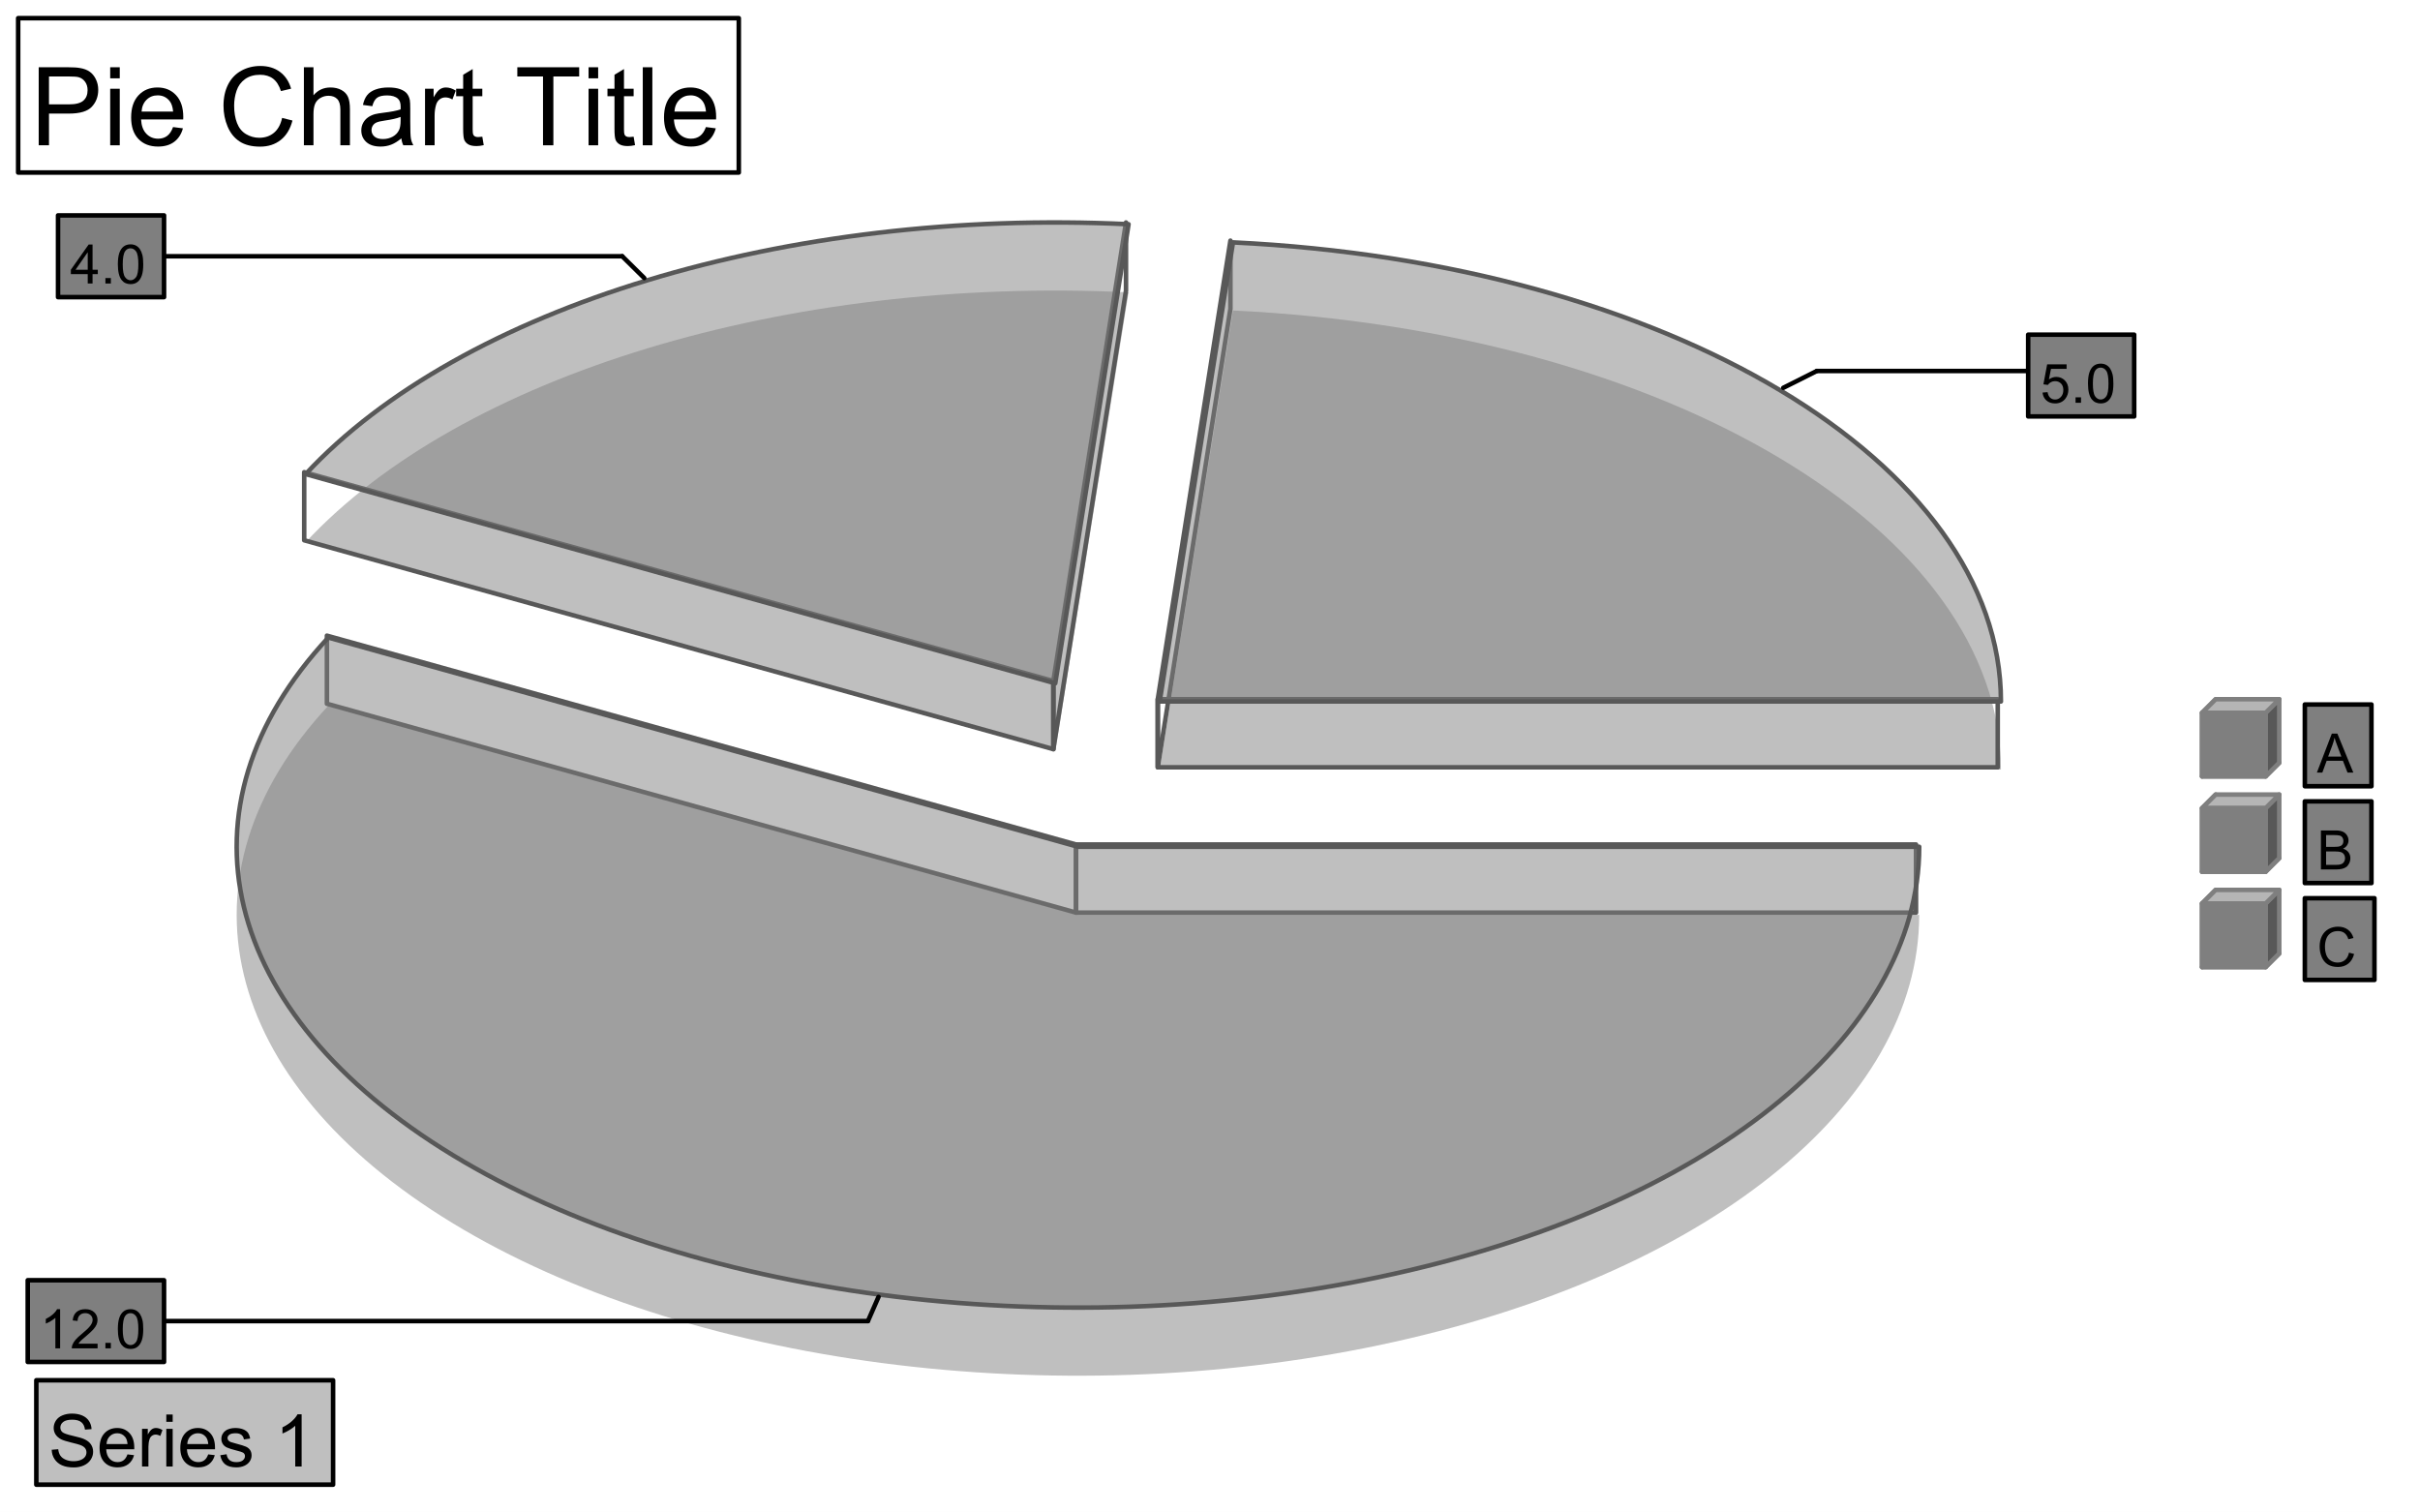
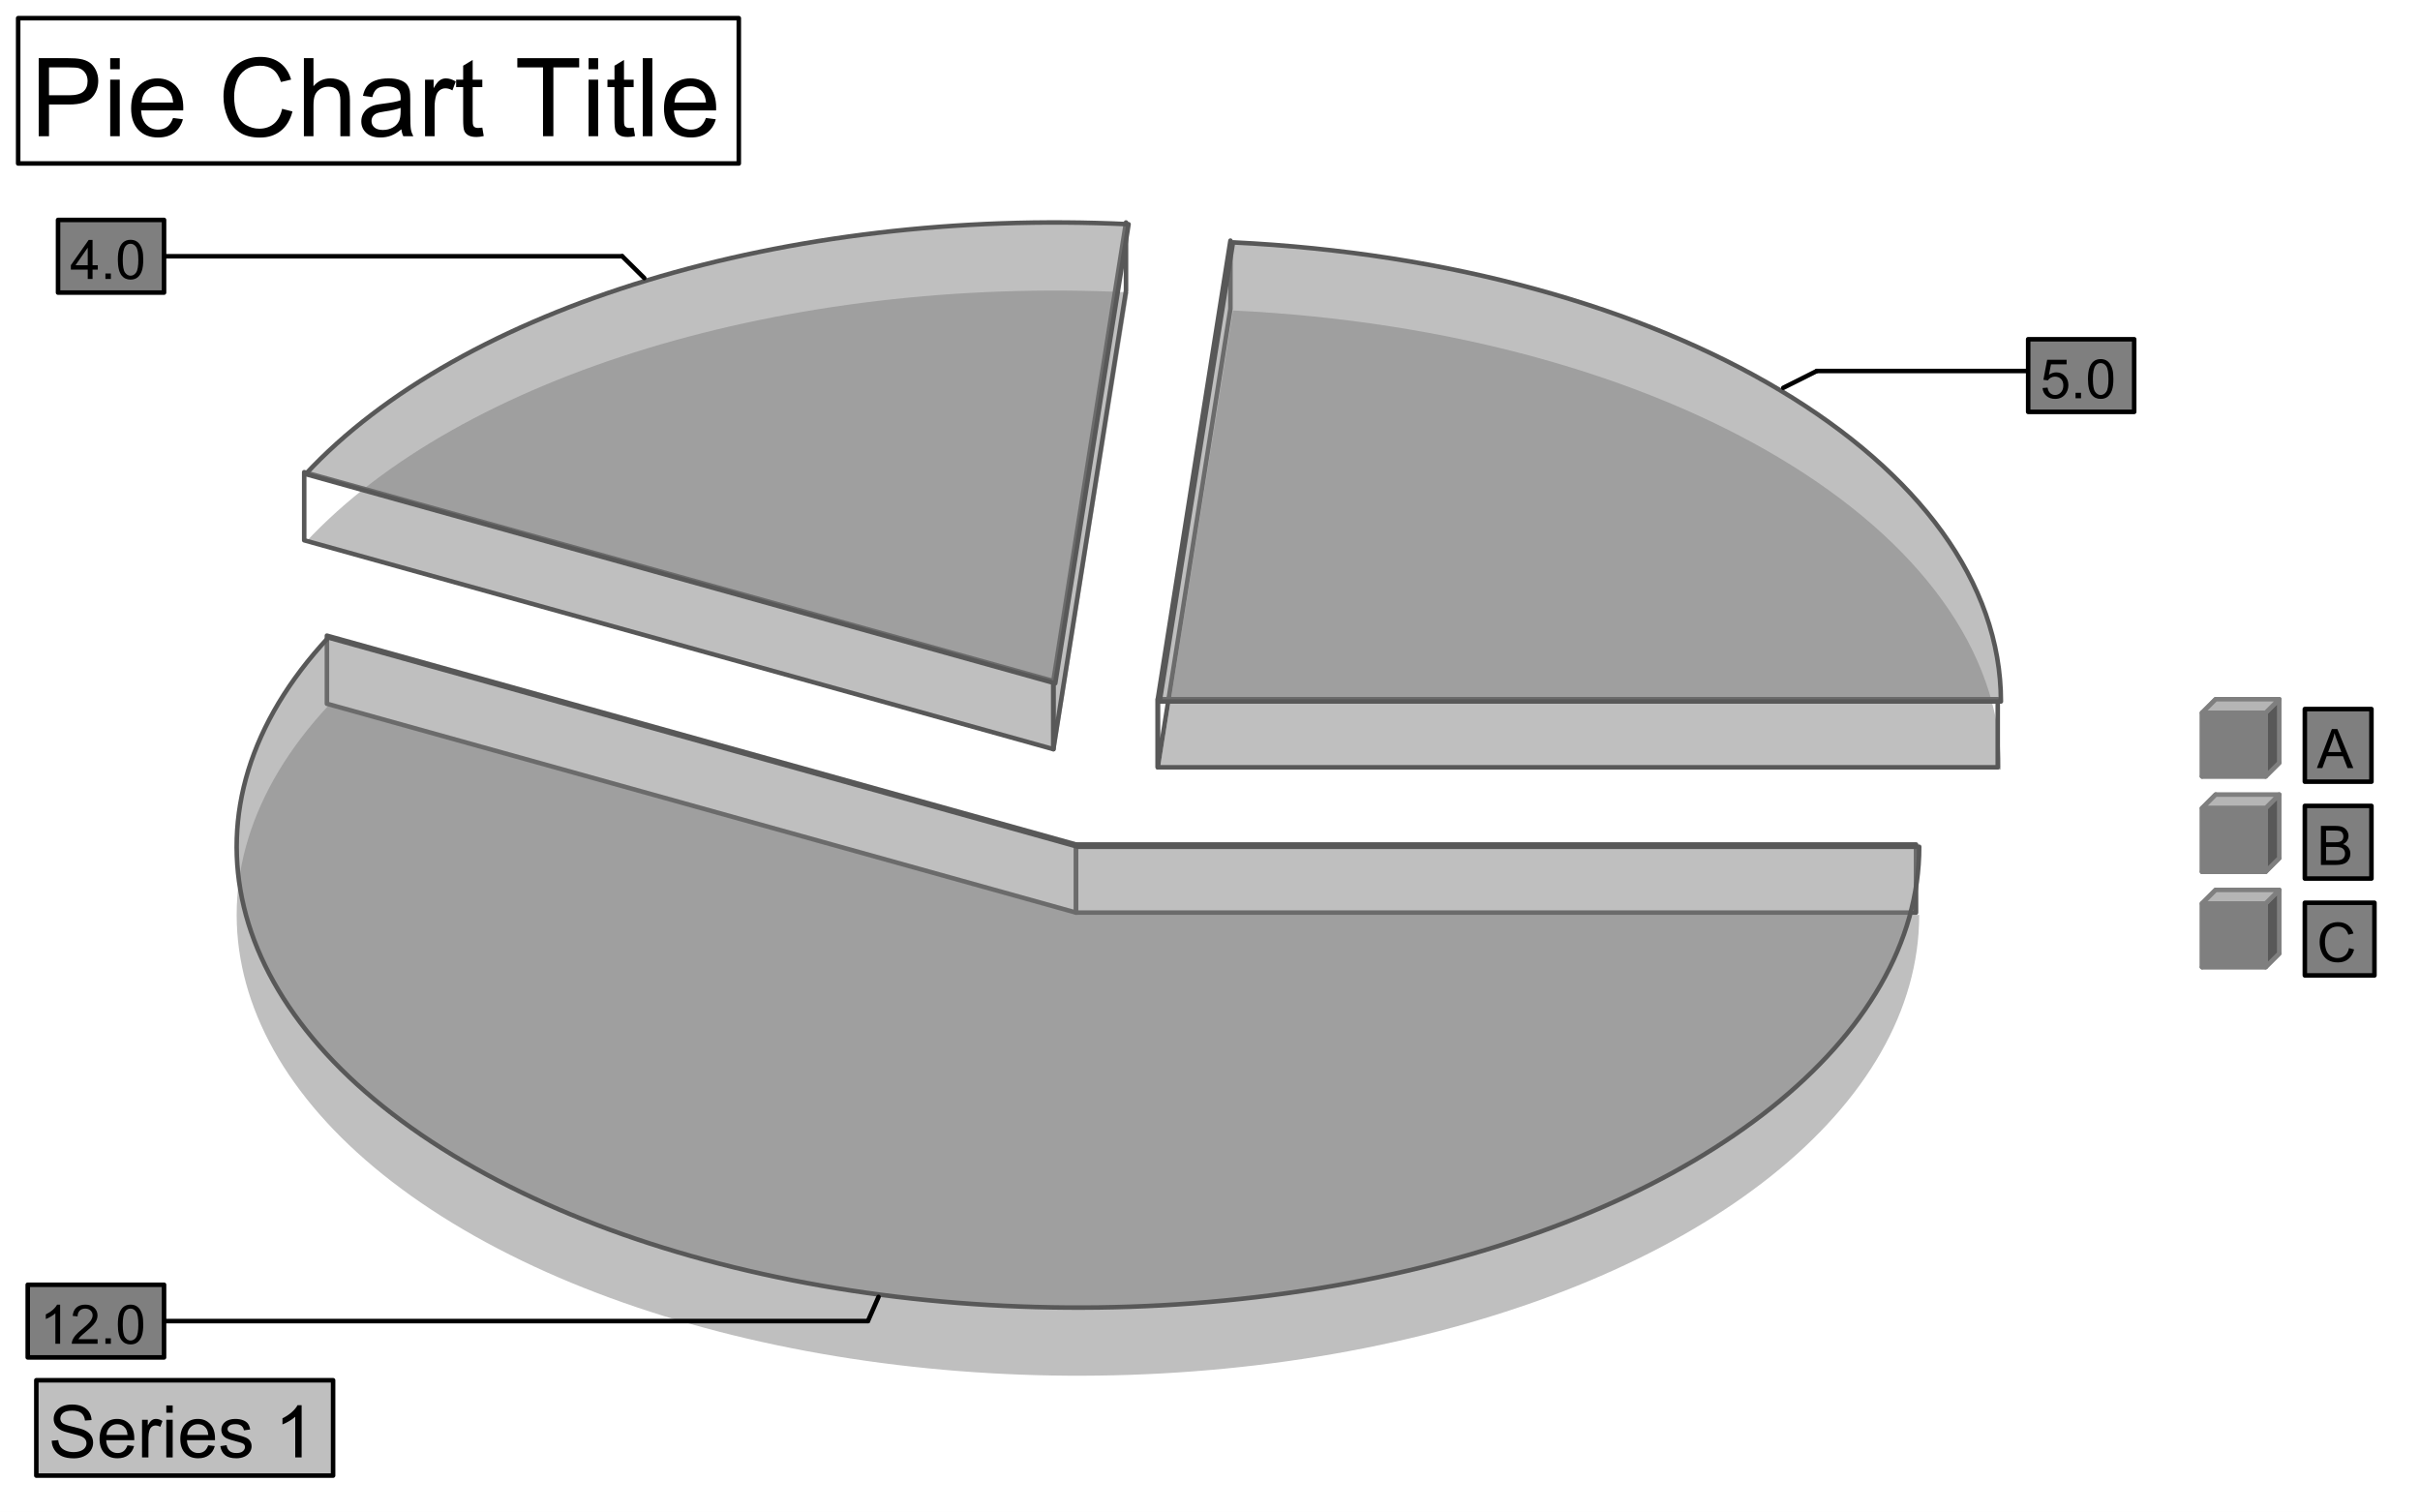
<svg xmlns="http://www.w3.org/2000/svg" width="533.0" height="333.0">
  <g style="fill:none;stroke:none">
    <defs />
    <style type="text/css">.tooltip.text{ text-anchor:left;font-size:12pt;fill:black;}.tooltip{fill:rgb(244,245,235)}</style>
    <path d=" M0.0 0.0 L533.0 0.0 L533.0 333.0 L0.0 333.0 L0.0 0.0 Z" style="fill-opacity:1.0;fill:#ffffff;" />
-     <path d=" M4.0 4.0 L162.717 4.0 L162.717 38.0 L4.0 38.0 L4.0 4.0 Z" style="fill-opacity:1.0;fill:#ffffff;" />
-     <g transform="matrix(1.0,0.0,0.0,1.0,6.666667,32.0)" style="fill-opacity:1.0;fill:#000000;">
+     <path d=" M4.0 4.0 L162.717 4.0 L162.717 36.0 L4.0 36.0 L4.0 4.0 Z" style="fill-opacity:1.0;fill:#ffffff;" />
+     <g transform="matrix(1.0,0.0,0.0,1.0,6.666667,30.0)" style="fill-opacity:1.0;fill:#000000;">
      <path d=" M1.859 0.0 L1.859 -17.188 L8.328 -17.188 Q10.047 -17.188 10.953 -17.016 Q12.219 -16.812 13.07 -16.219 Q13.922 -15.625 14.445 -14.555 Q14.969 -13.484 14.969 -12.219 Q14.969 -10.016 13.57 -8.5 Q12.172 -6.984 8.531 -6.984 L4.125 -6.984 L4.125 0.0 L1.859 0.0 Z M4.125 -9.016 L8.562 -9.016 Q10.766 -9.016 11.695 -9.836 Q12.625 -10.656 12.625 -12.141 Q12.625 -13.219 12.078 -13.984 Q11.531 -14.75 10.641 -15.0 Q10.062 -15.156 8.516 -15.156 L4.125 -15.156 L4.125 -9.016 Z" />
      <path d=" M17.602 -14.75 L17.602 -17.188 L19.711 -17.188 L19.711 -14.75 L17.602 -14.75 Z M17.602 0.0 L17.602 -12.453 L19.711 -12.453 L19.711 0.0 L17.602 0.0 Z" />
      <path d=" M31.449 -4.016 L33.621 -3.734 Q33.105 -1.828 31.715 -0.773 Q30.324 0.281 28.152 0.281 Q25.418 0.281 23.816 -1.398 Q22.215 -3.078 22.215 -6.125 Q22.215 -9.266 23.832 -11.0 Q25.449 -12.734 28.027 -12.734 Q30.527 -12.734 32.113 -11.031 Q33.699 -9.328 33.699 -6.25 Q33.699 -6.062 33.684 -5.688 L24.402 -5.688 Q24.512 -3.641 25.559 -2.547 Q26.605 -1.453 28.168 -1.453 Q29.324 -1.453 30.145 -2.062 Q30.965 -2.672 31.449 -4.016 Z M24.512 -7.422 L31.465 -7.422 Q31.324 -8.984 30.668 -9.781 Q29.668 -11.0 28.059 -11.0 Q26.605 -11.0 25.613 -10.023 Q24.621 -9.047 24.512 -7.422 Z" />
      <path d="" />
      <path d=" M55.465 -6.031 L57.746 -5.453 Q57.027 -2.656 55.168 -1.18 Q53.309 0.297 50.621 0.297 Q47.855 0.297 46.113 -0.836 Q44.371 -1.969 43.465 -4.117 Q42.559 -6.266 42.559 -8.719 Q42.559 -11.406 43.582 -13.406 Q44.605 -15.406 46.496 -16.438 Q48.387 -17.469 50.668 -17.469 Q53.246 -17.469 55.004 -16.156 Q56.762 -14.844 57.449 -12.469 L55.215 -11.938 Q54.605 -13.812 53.473 -14.672 Q52.34 -15.531 50.621 -15.531 Q48.637 -15.531 47.309 -14.578 Q45.98 -13.625 45.441 -12.031 Q44.902 -10.438 44.902 -8.734 Q44.902 -6.547 45.535 -4.906 Q46.168 -3.266 47.52 -2.461 Q48.871 -1.656 50.434 -1.656 Q52.355 -1.656 53.676 -2.758 Q54.996 -3.859 55.465 -6.031 Z" />
      <path d=" M60.266 0.0 L60.266 -17.188 L62.375 -17.188 L62.375 -11.016 Q63.859 -12.734 66.109 -12.734 Q67.484 -12.734 68.508 -12.188 Q69.531 -11.641 69.969 -10.68 Q70.406 -9.719 70.406 -7.891 L70.406 0.0 L68.297 0.0 L68.297 -7.891 Q68.297 -9.469 67.609 -10.188 Q66.922 -10.906 65.672 -10.906 Q64.734 -10.906 63.906 -10.422 Q63.078 -9.938 62.727 -9.109 Q62.375 -8.281 62.375 -6.812 L62.375 0.0 L60.266 0.0 Z" />
      <path d=" M81.738 -1.531 Q80.566 -0.547 79.48 -0.133 Q78.395 0.281 77.16 0.281 Q75.113 0.281 74.012 -0.719 Q72.91 -1.719 72.91 -3.281 Q72.91 -4.203 73.324 -4.953 Q73.738 -5.703 74.41 -6.164 Q75.082 -6.625 75.926 -6.859 Q76.551 -7.016 77.801 -7.172 Q80.363 -7.484 81.566 -7.906 Q81.582 -8.328 81.582 -8.453 Q81.582 -9.734 80.973 -10.266 Q80.176 -10.984 78.582 -10.984 Q77.082 -10.984 76.379 -10.461 Q75.676 -9.938 75.332 -8.609 L73.27 -8.891 Q73.551 -10.219 74.191 -11.031 Q74.832 -11.844 76.051 -12.289 Q77.27 -12.734 78.879 -12.734 Q80.473 -12.734 81.473 -12.359 Q82.473 -11.984 82.941 -11.414 Q83.41 -10.844 83.598 -9.969 Q83.691 -9.438 83.691 -8.031 L83.691 -5.219 Q83.691 -2.281 83.832 -1.5 Q83.973 -0.719 84.363 0.0 L82.16 0.0 Q81.832 -0.656 81.738 -1.531 Z M81.566 -6.25 Q80.41 -5.781 78.113 -5.453 Q76.816 -5.266 76.277 -5.031 Q75.738 -4.797 75.449 -4.344 Q75.16 -3.891 75.16 -3.344 Q75.16 -2.5 75.793 -1.938 Q76.426 -1.375 77.66 -1.375 Q78.879 -1.375 79.832 -1.906 Q80.785 -2.438 81.223 -3.359 Q81.566 -4.078 81.566 -5.469 L81.566 -6.25 Z" />
      <path d=" M86.945 0.0 L86.945 -12.453 L88.836 -12.453 L88.836 -10.562 Q89.57 -11.891 90.188 -12.312 Q90.805 -12.734 91.539 -12.734 Q92.602 -12.734 93.711 -12.047 L92.977 -10.094 Q92.211 -10.547 91.43 -10.547 Q90.742 -10.547 90.188 -10.133 Q89.633 -9.719 89.398 -8.984 Q89.055 -7.859 89.055 -6.516 L89.055 0.0 L86.945 0.0 Z" />
      <path d=" M99.562 -1.891 L99.875 -0.031 Q98.984 0.172 98.281 0.172 Q97.125 0.172 96.492 -0.195 Q95.859 -0.562 95.602 -1.156 Q95.344 -1.75 95.344 -3.641 L95.344 -10.812 L93.797 -10.812 L93.797 -12.453 L95.344 -12.453 L95.344 -15.531 L97.438 -16.797 L97.438 -12.453 L99.562 -12.453 L99.562 -10.812 L97.438 -10.812 L97.438 -3.531 Q97.438 -2.625 97.555 -2.367 Q97.672 -2.109 97.922 -1.961 Q98.172 -1.812 98.641 -1.812 Q98.984 -1.812 99.562 -1.891 Z" />
      <path d="" />
      <path d=" M112.93 0.0 L112.93 -15.156 L107.273 -15.156 L107.273 -17.188 L120.898 -17.188 L120.898 -15.156 L115.211 -15.156 L115.211 0.0 L112.93 0.0 Z" />
      <path d=" M122.965 -14.75 L122.965 -17.188 L125.074 -17.188 L125.074 -14.75 L122.965 -14.75 Z M122.965 0.0 L122.965 -12.453 L125.074 -12.453 L125.074 0.0 L122.965 0.0 Z" />
      <path d=" M132.891 -1.891 L133.203 -0.031 Q132.312 0.172 131.609 0.172 Q130.453 0.172 129.82 -0.195 Q129.188 -0.562 128.93 -1.156 Q128.672 -1.75 128.672 -3.641 L128.672 -10.812 L127.125 -10.812 L127.125 -12.453 L128.672 -12.453 L128.672 -15.531 L130.766 -16.797 L130.766 -12.453 L132.891 -12.453 L132.891 -10.812 L130.766 -10.812 L130.766 -3.531 Q130.766 -2.625 130.883 -2.367 Q131.0 -2.109 131.25 -1.961 Q131.5 -1.812 131.969 -1.812 Q132.312 -1.812 132.891 -1.891 Z" />
      <path d=" M134.902 0.0 L134.902 -17.188 L137.012 -17.188 L137.012 0.0 L134.902 0.0 Z" />
      <path d=" M148.812 -4.016 L150.984 -3.734 Q150.469 -1.828 149.078 -0.773 Q147.688 0.281 145.516 0.281 Q142.781 0.281 141.18 -1.398 Q139.578 -3.078 139.578 -6.125 Q139.578 -9.266 141.195 -11.0 Q142.812 -12.734 145.391 -12.734 Q147.891 -12.734 149.477 -11.031 Q151.062 -9.328 151.062 -6.25 Q151.062 -6.062 151.047 -5.688 L141.766 -5.688 Q141.875 -3.641 142.922 -2.547 Q143.969 -1.453 145.531 -1.453 Q146.688 -1.453 147.508 -2.062 Q148.328 -2.672 148.812 -4.016 Z M141.875 -7.422 L148.828 -7.422 Q148.688 -8.984 148.031 -9.781 Q147.031 -11.0 145.422 -11.0 Q143.969 -11.0 142.977 -10.023 Q141.984 -9.047 141.875 -7.422 Z" />
    </g>
-     <path d=" M4.0 4.0 L162.717 4.0 L162.717 38.0 L4.0 38.0 L4.0 4.0 Z" style="stroke:#000000;stroke-width:1.0;stroke-miterlimit:10.0;stroke-linejoin:round;stroke-linecap:round;" />
+     <path d=" M4.0 4.0 L162.717 4.0 L162.717 36.0 L4.0 36.0 L4.0 4.0 Z" style="stroke:#000000;stroke-width:1.0;stroke-miterlimit:10.0;stroke-linejoin:round;stroke-linecap:round;" />
    <path d=" M4.0 42.0 L472.969 42.0 L472.969 329.0 L4.0 329.0 L4.0 42.0 Z" style="fill-opacity:1.0;fill:#ffffff;" />
    <path d=" M440.701 169.5 C440.701 116.872 367.27 72.973 271.564 68.386 L255.415 169.5 Z" style="fill-opacity:0.498;fill:#7f7f7f;" />
    <path d=" M248.564 64.386 C173.321 60.78 101.614 82.554 67.324 119.42 L232.415 165.5 Z" style="fill-opacity:0.498;fill:#7f7f7f;" />
    <path d=" M72.324 155.42 C37.499 192.862 48.392 238.188 99.721 269.417 C151.05 300.645 232.2 311.318 303.815 296.258 C375.431 281.199 422.701 243.522 422.701 201.5 L237.415 201.5 Z" style="fill-opacity:0.498;fill:#7f7f7f;" />
    <path d=" M232.0 165.0 L248.0 64.0 L248.0 49.0 L232.0 150.0 Z" style="stroke:#585858;stroke-width:1.0;stroke-miterlimit:10.0;stroke-linejoin:round;stroke-linecap:round;" />
    <path d=" M255.0 169.0 L255.0 154.0 L271.0 53.0 L271.0 68.0 Z" style="stroke:#585858;stroke-width:1.0;stroke-miterlimit:10.0;stroke-linejoin:round;stroke-linecap:round;" />
    <path d=" M232.0 165.0 L232.0 150.0 L67.0 104.0 L67.0 119.0 Z" style="stroke:#585858;stroke-width:1.0;stroke-miterlimit:10.0;stroke-linejoin:round;stroke-linecap:round;" />
    <path d=" M237.0 201.0 L72.0 155.0 L72.0 140.0 L237.0 186.0 Z" style="stroke:#585858;stroke-width:1.0;stroke-miterlimit:10.0;stroke-linejoin:round;stroke-linecap:round;" />
    <path d=" M255.0 169.0 L440.0 169.0 L440.0 154.0 L255.0 154.0 Z" style="stroke:#585858;stroke-width:1.0;stroke-miterlimit:10.0;stroke-linejoin:round;stroke-linecap:round;" />
    <path d=" M237.0 201.0 L237.0 186.0 L422.0 186.0 L422.0 201.0 Z" style="stroke:#585858;stroke-width:1.0;stroke-miterlimit:10.0;stroke-linejoin:round;stroke-linecap:round;" />
    <path d=" M440.701 154.5 C440.701 101.872 367.27 57.973 271.564 53.386 L255.415 154.5 Z" style="fill-opacity:0.498;fill:#7f7f7f;" />
    <path d=" M440.701 154.5 C440.701 101.872 367.27 57.973 271.564 53.386 L255.415 154.5 Z" style="stroke:#585858;stroke-width:1.0;stroke-miterlimit:10.0;stroke-linejoin:round;stroke-linecap:round;" />
    <path d=" M248.564 49.386 C173.321 45.78 101.614 67.554 67.324 104.42 L232.415 150.5 Z" style="fill-opacity:0.498;fill:#7f7f7f;" />
    <path d=" M248.564 49.386 C173.321 45.78 101.614 67.554 67.324 104.42 L232.415 150.5 Z" style="stroke:#585858;stroke-width:1.0;stroke-miterlimit:10.0;stroke-linejoin:round;stroke-linecap:round;" />
    <path d=" M72.324 140.42 C37.499 177.862 48.392 223.188 99.721 254.417 C151.05 285.645 232.2 296.318 303.815 281.258 C375.431 266.199 422.701 228.522 422.701 186.5 L237.415 186.5 Z" style="fill-opacity:0.498;fill:#7f7f7f;" />
    <path d=" M72.324 140.42 C37.499 177.862 48.392 223.188 99.721 254.417 C151.05 285.645 232.2 296.318 303.815 281.258 C375.431 266.199 422.701 228.522 422.701 186.5 L237.415 186.5 Z" style="stroke:#585858;stroke-width:1.0;stroke-miterlimit:10.0;stroke-linejoin:round;stroke-linecap:round;" />
-     <path d=" M8.0 304.0 L73.362 304.0 L73.362 327.0 L8.0 327.0 L8.0 304.0 Z" style="fill-opacity:0.498;fill:#7f7f7f;" />
-     <g transform="matrix(1.0,0.0,0.0,1.0,10.66667,323.0)" style="fill-opacity:1.0;fill:#000000;">
+     <path d=" M8.0 304.0 L73.362 304.0 L73.362 325.0 L8.0 325.0 L8.0 304.0 Z" style="fill-opacity:0.498;fill:#7f7f7f;" />
+     <g transform="matrix(1.0,0.0,0.0,1.0,10.66667,321.0)" style="fill-opacity:1.0;fill:#000000;">
      <path d=" M0.719 -3.688 L2.156 -3.812 Q2.25 -2.953 2.625 -2.398 Q3.0 -1.844 3.781 -1.508 Q4.562 -1.172 5.531 -1.172 Q6.406 -1.172 7.07 -1.43 Q7.734 -1.688 8.055 -2.133 Q8.375 -2.578 8.375 -3.109 Q8.375 -3.656 8.062 -4.055 Q7.75 -4.453 7.031 -4.734 Q6.578 -4.906 5.0 -5.289 Q3.422 -5.672 2.781 -6.0 Q1.969 -6.438 1.562 -7.07 Q1.156 -7.703 1.156 -8.5 Q1.156 -9.359 1.648 -10.117 Q2.141 -10.875 3.086 -11.266 Q4.031 -11.656 5.188 -11.656 Q6.469 -11.656 7.438 -11.242 Q8.406 -10.828 8.93 -10.031 Q9.453 -9.234 9.5 -8.234 L8.047 -8.125 Q7.922 -9.203 7.25 -9.758 Q6.578 -10.312 5.25 -10.312 Q3.875 -10.312 3.25 -9.812 Q2.625 -9.312 2.625 -8.594 Q2.625 -7.984 3.062 -7.578 Q3.5 -7.188 5.352 -6.766 Q7.203 -6.344 7.891 -6.031 Q8.891 -5.578 9.367 -4.867 Q9.844 -4.156 9.844 -3.234 Q9.844 -2.328 9.32 -1.516 Q8.797 -0.703 7.812 -0.25 Q6.828 0.203 5.609 0.203 Q4.047 0.203 3.0 -0.258 Q1.953 -0.719 1.352 -1.625 Q0.75 -2.531 0.719 -3.688 Z" />
      <path d=" M17.406 -2.672 L18.859 -2.5 Q18.516 -1.219 17.586 -0.516 Q16.656 0.188 15.219 0.188 Q13.391 0.188 12.328 -0.938 Q11.266 -2.062 11.266 -4.078 Q11.266 -6.172 12.344 -7.328 Q13.422 -8.484 15.141 -8.484 Q16.797 -8.484 17.852 -7.352 Q18.906 -6.219 18.906 -4.172 Q18.906 -4.047 18.906 -3.797 L12.719 -3.797 Q12.797 -2.422 13.492 -1.695 Q14.188 -0.969 15.219 -0.969 Q16.0 -0.969 16.547 -1.375 Q17.094 -1.781 17.406 -2.672 Z M12.797 -4.953 L17.422 -4.953 Q17.328 -6.0 16.891 -6.516 Q16.219 -7.328 15.156 -7.328 Q14.188 -7.328 13.523 -6.68 Q12.859 -6.031 12.797 -4.953 Z" />
      <path d=" M20.617 0.0 L20.617 -8.297 L21.883 -8.297 L21.883 -7.047 Q22.367 -7.922 22.773 -8.203 Q23.18 -8.484 23.68 -8.484 Q24.383 -8.484 25.117 -8.031 L24.633 -6.734 Q24.117 -7.031 23.602 -7.031 Q23.148 -7.031 22.781 -6.758 Q22.414 -6.484 22.258 -5.984 Q22.023 -5.234 22.023 -4.344 L22.023 0.0 L20.617 0.0 Z" />
      <path d=" M25.961 -9.844 L25.961 -11.453 L27.367 -11.453 L27.367 -9.844 L25.961 -9.844 Z M25.961 0.0 L25.961 -8.297 L27.367 -8.297 L27.367 0.0 L25.961 0.0 Z" />
      <path d=" M35.188 -2.672 L36.641 -2.5 Q36.297 -1.219 35.367 -0.516 Q34.438 0.188 33.0 0.188 Q31.172 0.188 30.109 -0.938 Q29.047 -2.062 29.047 -4.078 Q29.047 -6.172 30.125 -7.328 Q31.203 -8.484 32.922 -8.484 Q34.578 -8.484 35.633 -7.352 Q36.688 -6.219 36.688 -4.172 Q36.688 -4.047 36.688 -3.797 L30.5 -3.797 Q30.578 -2.422 31.273 -1.695 Q31.969 -0.969 33.0 -0.969 Q33.781 -0.969 34.328 -1.375 Q34.875 -1.781 35.188 -2.672 Z M30.578 -4.953 L35.203 -4.953 Q35.109 -6.0 34.672 -6.516 Q34.0 -7.328 32.938 -7.328 Q31.969 -7.328 31.305 -6.68 Q30.641 -6.031 30.578 -4.953 Z" />
      <path d=" M37.852 -2.484 L39.242 -2.703 Q39.352 -1.859 39.891 -1.414 Q40.43 -0.969 41.383 -0.969 Q42.352 -0.969 42.82 -1.367 Q43.289 -1.766 43.289 -2.297 Q43.289 -2.766 42.883 -3.047 Q42.586 -3.234 41.445 -3.516 Q39.898 -3.906 39.297 -4.195 Q38.695 -4.484 38.391 -4.984 Q38.086 -5.484 38.086 -6.094 Q38.086 -6.656 38.336 -7.125 Q38.586 -7.594 39.023 -7.906 Q39.352 -8.156 39.922 -8.32 Q40.492 -8.484 41.133 -8.484 Q42.117 -8.484 42.852 -8.203 Q43.586 -7.922 43.938 -7.445 Q44.289 -6.969 44.43 -6.156 L43.055 -5.969 Q42.961 -6.609 42.508 -6.969 Q42.055 -7.328 41.242 -7.328 Q40.273 -7.328 39.859 -7.008 Q39.445 -6.688 39.445 -6.266 Q39.445 -5.984 39.617 -5.766 Q39.789 -5.547 40.148 -5.391 Q40.367 -5.312 41.398 -5.031 Q42.883 -4.641 43.477 -4.383 Q44.07 -4.125 44.406 -3.641 Q44.742 -3.156 44.742 -2.438 Q44.742 -1.734 44.328 -1.117 Q43.914 -0.5 43.141 -0.156 Q42.367 0.188 41.398 0.188 Q39.773 0.188 38.93 -0.484 Q38.086 -1.156 37.852 -2.484 Z" />
      <path d="" />
      <path d=" M55.766 0.0 L54.359 0.0 L54.359 -8.969 Q53.844 -8.484 53.023 -8.0 Q52.203 -7.516 51.547 -7.266 L51.547 -8.625 Q52.719 -9.188 53.602 -9.977 Q54.484 -10.766 54.859 -11.5 L55.766 -11.5 L55.766 0.0 Z" />
    </g>
-     <path d=" M8.0 304.0 L73.362 304.0 L73.362 327.0 L8.0 327.0 L8.0 304.0 Z" style="stroke:#000000;stroke-width:1.0;stroke-miterlimit:10.0;stroke-linejoin:round;stroke-linecap:round;" />
+     <path d=" M8.0 304.0 L73.362 304.0 L73.362 325.0 L8.0 325.0 L8.0 304.0 Z" style="stroke:#000000;stroke-width:1.0;stroke-miterlimit:10.0;stroke-linejoin:round;stroke-linecap:round;" />
    <path d=" M392.767 85.416 L400.14 81.715" style="stroke:#000000;stroke-width:1.0;stroke-miterlimit:10.0;stroke-linejoin:round;stroke-linecap:round;" />
    <path d=" M400.14 81.715 L446.701 81.715" style="stroke:#000000;stroke-width:1.0;stroke-miterlimit:10.0;stroke-linejoin:round;stroke-linecap:round;" />
    <path d=" M141.891 61.234 L137.043 56.443" style="stroke:#000000;stroke-width:1.0;stroke-miterlimit:10.0;stroke-linejoin:round;stroke-linecap:round;" />
    <path d=" M137.043 56.443 L36.13 56.443" style="stroke:#000000;stroke-width:1.0;stroke-miterlimit:10.0;stroke-linejoin:round;stroke-linecap:round;" />
    <path d=" M193.492 285.643 L191.158 290.97" style="stroke:#000000;stroke-width:1.0;stroke-miterlimit:10.0;stroke-linejoin:round;stroke-linecap:round;" />
    <path d=" M191.158 290.97 L36.13 290.97" style="stroke:#000000;stroke-width:1.0;stroke-miterlimit:10.0;stroke-linejoin:round;stroke-linecap:round;" />
    <path d=" M485.0 171.0 L499.0 171.0 L502.0 168.0 L488.0 168.0 Z" style="fill-opacity:1.0;fill:#585858;" />
    <path d=" M485.0 171.0 L499.0 171.0 L502.0 168.0 L488.0 168.0 Z" style="fill-opacity:1.0;fill:#585858;" />
    <path d=" M485.0 171.0 L499.0 171.0 L502.0 168.0 L488.0 168.0 Z" style="stroke:#7f7f7f;stroke-width:1.0;stroke-miterlimit:10.0;stroke-linejoin:round;stroke-linecap:round;" />
    <path d=" M485.0 157.0 L485.0 171.0 L488.0 168.0 L488.0 154.0 Z" style="fill-opacity:1.0;fill:#585858;" />
    <path d=" M485.0 157.0 L485.0 171.0 L488.0 168.0 L488.0 154.0 Z" style="fill-opacity:1.0;fill:#585858;" />
    <path d=" M485.0 157.0 L485.0 171.0 L488.0 168.0 L488.0 154.0 Z" style="stroke:#7f7f7f;stroke-width:1.0;stroke-miterlimit:10.0;stroke-linejoin:round;stroke-linecap:round;" />
    <path d=" M499.0 171.0 L499.0 157.0 L502.0 154.0 L502.0 168.0 Z" style="fill-opacity:1.0;fill:#585858;" />
    <path d=" M499.0 171.0 L499.0 157.0 L502.0 154.0 L502.0 168.0 Z" style="fill-opacity:1.0;fill:#585858;" />
    <path d=" M499.0 171.0 L499.0 157.0 L502.0 154.0 L502.0 168.0 Z" style="stroke:#7f7f7f;stroke-width:1.0;stroke-miterlimit:10.0;stroke-linejoin:round;stroke-linecap:round;" />
    <path d=" M499.0 157.0 L485.0 157.0 L488.0 154.0 L502.0 154.0 Z" style="fill-opacity:1.0;fill:#b5b5b5;" />
    <path d=" M499.0 157.0 L485.0 157.0 L488.0 154.0 L502.0 154.0 Z" style="fill-opacity:1.0;fill:#b5b5b5;" />
    <path d=" M499.0 157.0 L485.0 157.0 L488.0 154.0 L502.0 154.0 Z" style="stroke:#7f7f7f;stroke-width:1.0;stroke-miterlimit:10.0;stroke-linejoin:round;stroke-linecap:round;" />
    <path d=" M485.0 157.0 L485.0 171.0 L499.0 171.0 L499.0 157.0 Z" style="fill-opacity:1.0;fill:#7f7f7f;" />
    <path d=" M485.0 157.0 L485.0 171.0 L499.0 171.0 L499.0 157.0 Z" style="stroke:#7f7f7f;stroke-width:1.0;stroke-miterlimit:10.0;stroke-linejoin:round;stroke-linecap:round;" />
-     <path d=" M507.635 155.167 L522.306 155.167 L522.306 173.167 L507.635 173.167 L507.635 155.167 Z" style="fill-opacity:1.0;fill:#7f7f7f;" />
-     <g transform="matrix(1.0,0.0,0.0,1.0,510.3021,170.1667)" style="fill-opacity:1.0;fill:#000000;">
+     <path d=" M507.635 156.167 L522.306 156.167 L522.306 172.167 L507.635 172.167 L507.635 156.167 Z" style="fill-opacity:1.0;fill:#7f7f7f;" />
+     <g transform="matrix(1.0,0.0,0.0,1.0,510.3021,169.1667)" style="fill-opacity:1.0;fill:#000000;">
      <path d=" M-0.016 0.0 L3.281 -8.594 L4.5 -8.594 L8.016 0.0 L6.734 0.0 L5.719 -2.609 L2.141 -2.609 L1.188 0.0 L-0.016 0.0 Z M2.469 -3.531 L5.375 -3.531 L4.484 -5.906 Q4.062 -6.984 3.875 -7.688 Q3.703 -6.859 3.406 -6.047 L2.469 -3.531 Z" />
    </g>
-     <path d=" M507.635 155.167 L522.306 155.167 L522.306 173.167 L507.635 173.167 L507.635 155.167 Z" style="stroke:#000000;stroke-width:1.0;stroke-miterlimit:10.0;stroke-linejoin:round;stroke-linecap:round;" />
+     <path d=" M507.635 156.167 L522.306 156.167 L522.306 172.167 L507.635 172.167 L507.635 156.167 Z" style="stroke:#000000;stroke-width:1.0;stroke-miterlimit:10.0;stroke-linejoin:round;stroke-linecap:round;" />
    <path d=" M485.0 192.0 L499.0 192.0 L502.0 189.0 L488.0 189.0 Z" style="fill-opacity:1.0;fill:#585858;" />
    <path d=" M485.0 192.0 L499.0 192.0 L502.0 189.0 L488.0 189.0 Z" style="fill-opacity:1.0;fill:#585858;" />
    <path d=" M485.0 192.0 L499.0 192.0 L502.0 189.0 L488.0 189.0 Z" style="stroke:#7f7f7f;stroke-width:1.0;stroke-miterlimit:10.0;stroke-linejoin:round;stroke-linecap:round;" />
    <path d=" M485.0 178.0 L485.0 192.0 L488.0 189.0 L488.0 175.0 Z" style="fill-opacity:1.0;fill:#585858;" />
    <path d=" M485.0 178.0 L485.0 192.0 L488.0 189.0 L488.0 175.0 Z" style="fill-opacity:1.0;fill:#585858;" />
    <path d=" M485.0 178.0 L485.0 192.0 L488.0 189.0 L488.0 175.0 Z" style="stroke:#7f7f7f;stroke-width:1.0;stroke-miterlimit:10.0;stroke-linejoin:round;stroke-linecap:round;" />
    <path d=" M499.0 192.0 L499.0 178.0 L502.0 175.0 L502.0 189.0 Z" style="fill-opacity:1.0;fill:#585858;" />
    <path d=" M499.0 192.0 L499.0 178.0 L502.0 175.0 L502.0 189.0 Z" style="fill-opacity:1.0;fill:#585858;" />
    <path d=" M499.0 192.0 L499.0 178.0 L502.0 175.0 L502.0 189.0 Z" style="stroke:#7f7f7f;stroke-width:1.0;stroke-miterlimit:10.0;stroke-linejoin:round;stroke-linecap:round;" />
    <path d=" M499.0 178.0 L485.0 178.0 L488.0 175.0 L502.0 175.0 Z" style="fill-opacity:1.0;fill:#b5b5b5;" />
    <path d=" M499.0 178.0 L485.0 178.0 L488.0 175.0 L502.0 175.0 Z" style="fill-opacity:1.0;fill:#b5b5b5;" />
    <path d=" M499.0 178.0 L485.0 178.0 L488.0 175.0 L502.0 175.0 Z" style="stroke:#7f7f7f;stroke-width:1.0;stroke-miterlimit:10.0;stroke-linejoin:round;stroke-linecap:round;" />
    <path d=" M485.0 178.0 L485.0 192.0 L499.0 192.0 L499.0 178.0 Z" style="fill-opacity:1.0;fill:#7f7f7f;" />
    <path d=" M485.0 178.0 L485.0 192.0 L499.0 192.0 L499.0 178.0 Z" style="stroke:#7f7f7f;stroke-width:1.0;stroke-miterlimit:10.0;stroke-linejoin:round;stroke-linecap:round;" />
-     <path d=" M507.635 176.5 L522.306 176.5 L522.306 194.5 L507.635 194.5 L507.635 176.5 Z" style="fill-opacity:1.0;fill:#7f7f7f;" />
-     <g transform="matrix(1.0,0.0,0.0,1.0,510.3021,191.5)" style="fill-opacity:1.0;fill:#000000;">
+     <path d=" M507.635 177.5 L522.306 177.5 L522.306 193.5 L507.635 193.5 L507.635 177.5 Z" style="fill-opacity:1.0;fill:#7f7f7f;" />
+     <g transform="matrix(1.0,0.0,0.0,1.0,510.3021,190.5)" style="fill-opacity:1.0;fill:#000000;">
      <path d=" M0.875 0.0 L0.875 -8.594 L4.109 -8.594 Q5.094 -8.594 5.688 -8.328 Q6.281 -8.062 6.617 -7.523 Q6.953 -6.984 6.953 -6.391 Q6.953 -5.844 6.656 -5.359 Q6.359 -4.875 5.75 -4.578 Q6.531 -4.344 6.945 -3.789 Q7.359 -3.234 7.359 -2.484 Q7.359 -1.891 7.109 -1.367 Q6.859 -0.844 6.484 -0.562 Q6.109 -0.281 5.539 -0.141 Q4.969 0.0 4.156 0.0 L0.875 0.0 Z M2.016 -4.984 L3.875 -4.984 Q4.625 -4.984 4.953 -5.078 Q5.391 -5.203 5.609 -5.508 Q5.828 -5.812 5.828 -6.266 Q5.828 -6.688 5.625 -7.016 Q5.422 -7.344 5.039 -7.461 Q4.656 -7.578 3.734 -7.578 L2.016 -7.578 L2.016 -4.984 Z M2.016 -1.016 L4.156 -1.016 Q4.703 -1.016 4.922 -1.062 Q5.328 -1.125 5.586 -1.289 Q5.844 -1.453 6.016 -1.766 Q6.188 -2.078 6.188 -2.484 Q6.188 -2.969 5.945 -3.328 Q5.703 -3.688 5.266 -3.828 Q4.828 -3.969 4.0 -3.969 L2.016 -3.969 L2.016 -1.016 Z" />
    </g>
-     <path d=" M507.635 176.5 L522.306 176.5 L522.306 194.5 L507.635 194.5 L507.635 176.5 Z" style="stroke:#000000;stroke-width:1.0;stroke-miterlimit:10.0;stroke-linejoin:round;stroke-linecap:round;" />
+     <path d=" M507.635 177.5 L522.306 177.5 L522.306 193.5 L507.635 193.5 L507.635 177.5 Z" style="stroke:#000000;stroke-width:1.0;stroke-miterlimit:10.0;stroke-linejoin:round;stroke-linecap:round;" />
    <path d=" M485.0 213.0 L499.0 213.0 L502.0 210.0 L488.0 210.0 Z" style="fill-opacity:1.0;fill:#585858;" />
    <path d=" M485.0 213.0 L499.0 213.0 L502.0 210.0 L488.0 210.0 Z" style="fill-opacity:1.0;fill:#585858;" />
    <path d=" M485.0 213.0 L499.0 213.0 L502.0 210.0 L488.0 210.0 Z" style="stroke:#7f7f7f;stroke-width:1.0;stroke-miterlimit:10.0;stroke-linejoin:round;stroke-linecap:round;" />
    <path d=" M485.0 199.0 L485.0 213.0 L488.0 210.0 L488.0 196.0 Z" style="fill-opacity:1.0;fill:#585858;" />
    <path d=" M485.0 199.0 L485.0 213.0 L488.0 210.0 L488.0 196.0 Z" style="fill-opacity:1.0;fill:#585858;" />
    <path d=" M485.0 199.0 L485.0 213.0 L488.0 210.0 L488.0 196.0 Z" style="stroke:#7f7f7f;stroke-width:1.0;stroke-miterlimit:10.0;stroke-linejoin:round;stroke-linecap:round;" />
    <path d=" M499.0 213.0 L499.0 199.0 L502.0 196.0 L502.0 210.0 Z" style="fill-opacity:1.0;fill:#585858;" />
    <path d=" M499.0 213.0 L499.0 199.0 L502.0 196.0 L502.0 210.0 Z" style="fill-opacity:1.0;fill:#585858;" />
    <path d=" M499.0 213.0 L499.0 199.0 L502.0 196.0 L502.0 210.0 Z" style="stroke:#7f7f7f;stroke-width:1.0;stroke-miterlimit:10.0;stroke-linejoin:round;stroke-linecap:round;" />
    <path d=" M499.0 199.0 L485.0 199.0 L488.0 196.0 L502.0 196.0 Z" style="fill-opacity:1.0;fill:#b5b5b5;" />
    <path d=" M499.0 199.0 L485.0 199.0 L488.0 196.0 L502.0 196.0 Z" style="fill-opacity:1.0;fill:#b5b5b5;" />
    <path d=" M499.0 199.0 L485.0 199.0 L488.0 196.0 L502.0 196.0 Z" style="stroke:#7f7f7f;stroke-width:1.0;stroke-miterlimit:10.0;stroke-linejoin:round;stroke-linecap:round;" />
    <path d=" M485.0 199.0 L485.0 213.0 L499.0 213.0 L499.0 199.0 Z" style="fill-opacity:1.0;fill:#7f7f7f;" />
    <path d=" M485.0 199.0 L485.0 213.0 L499.0 213.0 L499.0 199.0 Z" style="stroke:#7f7f7f;stroke-width:1.0;stroke-miterlimit:10.0;stroke-linejoin:round;stroke-linecap:round;" />
-     <path d=" M507.635 197.833 L522.968 197.833 L522.968 215.833 L507.635 215.833 L507.635 197.833 Z" style="fill-opacity:1.0;fill:#7f7f7f;" />
-     <g transform="matrix(1.0,0.0,0.0,1.0,510.3021,212.8333)" style="fill-opacity:1.0;fill:#000000;">
+     <path d=" M507.635 198.833 L522.968 198.833 L522.968 214.833 L507.635 214.833 L507.635 198.833 Z" style="fill-opacity:1.0;fill:#7f7f7f;" />
+     <g transform="matrix(1.0,0.0,0.0,1.0,510.3021,211.8333)" style="fill-opacity:1.0;fill:#000000;">
      <path d=" M7.062 -3.016 L8.188 -2.719 Q7.828 -1.328 6.906 -0.594 Q5.984 0.141 4.641 0.141 Q3.25 0.141 2.375 -0.422 Q1.5 -0.984 1.047 -2.055 Q0.594 -3.125 0.594 -4.359 Q0.594 -5.703 1.109 -6.703 Q1.625 -7.703 2.57 -8.219 Q3.516 -8.734 4.656 -8.734 Q5.938 -8.734 6.82 -8.078 Q7.703 -7.422 8.047 -6.234 L6.922 -5.969 Q6.625 -6.906 6.055 -7.336 Q5.484 -7.766 4.625 -7.766 Q3.641 -7.766 2.977 -7.289 Q2.312 -6.812 2.039 -6.016 Q1.766 -5.219 1.766 -4.359 Q1.766 -3.266 2.086 -2.453 Q2.406 -1.641 3.078 -1.234 Q3.75 -0.828 4.547 -0.828 Q5.5 -0.828 6.164 -1.375 Q6.828 -1.922 7.062 -3.016 Z" />
    </g>
-     <path d=" M507.635 197.833 L522.968 197.833 L522.968 215.833 L507.635 215.833 L507.635 197.833 Z" style="stroke:#000000;stroke-width:1.0;stroke-miterlimit:10.0;stroke-linejoin:round;stroke-linecap:round;" />
-     <path d=" M446.701 73.715 L470.049 73.715 L470.049 91.715 L446.701 91.715 L446.701 73.715 Z" style="fill-opacity:1.0;fill:#7f7f7f;" />
-     <g transform="matrix(1.0,0.0,0.0,1.0,449.3672,88.71488)" style="fill-opacity:1.0;fill:#000000;">
+     <path d=" M507.635 198.833 L522.968 198.833 L522.968 214.833 L507.635 214.833 L507.635 198.833 Z" style="stroke:#000000;stroke-width:1.0;stroke-miterlimit:10.0;stroke-linejoin:round;stroke-linecap:round;" />
+     <path d=" M446.701 74.715 L470.049 74.715 L470.049 90.715 L446.701 90.715 L446.701 74.715 Z" style="fill-opacity:1.0;fill:#7f7f7f;" />
+     <g transform="matrix(1.0,0.0,0.0,1.0,449.3672,87.71488)" style="fill-opacity:1.0;fill:#000000;">
      <path d=" M0.5 -2.25 L1.609 -2.344 Q1.734 -1.531 2.18 -1.125 Q2.625 -0.719 3.266 -0.719 Q4.016 -0.719 4.547 -1.297 Q5.078 -1.875 5.078 -2.812 Q5.078 -3.719 4.57 -4.242 Q4.062 -4.766 3.234 -4.766 Q2.734 -4.766 2.32 -4.531 Q1.906 -4.297 1.672 -3.938 L0.688 -4.062 L1.516 -8.469 L5.797 -8.469 L5.797 -7.469 L2.359 -7.469 L1.906 -5.156 Q2.672 -5.703 3.516 -5.703 Q4.641 -5.703 5.414 -4.922 Q6.188 -4.141 6.188 -2.906 Q6.188 -1.75 5.516 -0.891 Q4.688 0.141 3.266 0.141 Q2.094 0.141 1.352 -0.516 Q0.609 -1.172 0.5 -2.25 Z" />
      <path d=" M7.768 0.0 L7.768 -1.203 L8.971 -1.203 L8.971 0.0 L7.768 0.0 Z" />
      <path d=" M10.508 -4.234 Q10.508 -5.766 10.82 -6.695 Q11.133 -7.625 11.75 -8.125 Q12.367 -8.625 13.305 -8.625 Q13.992 -8.625 14.516 -8.344 Q15.039 -8.062 15.383 -7.539 Q15.727 -7.016 15.914 -6.266 Q16.102 -5.516 16.102 -4.234 Q16.102 -2.719 15.797 -1.797 Q15.492 -0.875 14.875 -0.367 Q14.258 0.141 13.305 0.141 Q12.07 0.141 11.352 -0.75 Q10.508 -1.812 10.508 -4.234 Z M11.586 -4.234 Q11.586 -2.125 12.086 -1.422 Q12.586 -0.719 13.305 -0.719 Q14.039 -0.719 14.531 -1.422 Q15.023 -2.125 15.023 -4.234 Q15.023 -6.359 14.531 -7.055 Q14.039 -7.75 13.289 -7.75 Q12.57 -7.75 12.133 -7.141 Q11.586 -6.359 11.586 -4.234 Z" />
    </g>
-     <path d=" M446.701 73.715 L470.049 73.715 L470.049 91.715 L446.701 91.715 L446.701 73.715 Z" style="stroke:#000000;stroke-width:1.0;stroke-miterlimit:10.0;stroke-linejoin:round;stroke-linecap:round;" />
-     <path d=" M12.781 47.443 L36.13 47.443 L36.13 65.443 L12.781 65.443 L12.781 47.443 Z" style="fill-opacity:1.0;fill:#7f7f7f;" />
-     <g transform="matrix(1.0,0.0,0.0,1.0,15.44792,62.44251)" style="fill-opacity:1.0;fill:#000000;">
+     <path d=" M446.701 74.715 L470.049 74.715 L470.049 90.715 L446.701 90.715 L446.701 74.715 Z" style="stroke:#000000;stroke-width:1.0;stroke-miterlimit:10.0;stroke-linejoin:round;stroke-linecap:round;" />
+     <path d=" M12.781 48.443 L36.13 48.443 L36.13 64.443 L12.781 64.443 L12.781 48.443 Z" style="fill-opacity:1.0;fill:#7f7f7f;" />
+     <g transform="matrix(1.0,0.0,0.0,1.0,15.44792,61.44251)" style="fill-opacity:1.0;fill:#000000;">
      <path d=" M3.875 0.0 L3.875 -2.062 L0.156 -2.062 L0.156 -3.031 L4.078 -8.594 L4.938 -8.594 L4.938 -3.031 L6.094 -3.031 L6.094 -2.062 L4.938 -2.062 L4.938 0.0 L3.875 0.0 Z M3.875 -3.031 L3.875 -6.891 L1.188 -3.031 L3.875 -3.031 Z" />
      <path d=" M7.768 0.0 L7.768 -1.203 L8.971 -1.203 L8.971 0.0 L7.768 0.0 Z" />
      <path d=" M10.508 -4.234 Q10.508 -5.766 10.82 -6.695 Q11.133 -7.625 11.75 -8.125 Q12.367 -8.625 13.305 -8.625 Q13.992 -8.625 14.516 -8.344 Q15.039 -8.062 15.383 -7.539 Q15.727 -7.016 15.914 -6.266 Q16.102 -5.516 16.102 -4.234 Q16.102 -2.719 15.797 -1.797 Q15.492 -0.875 14.875 -0.367 Q14.258 0.141 13.305 0.141 Q12.07 0.141 11.352 -0.75 Q10.508 -1.812 10.508 -4.234 Z M11.586 -4.234 Q11.586 -2.125 12.086 -1.422 Q12.586 -0.719 13.305 -0.719 Q14.039 -0.719 14.531 -1.422 Q15.023 -2.125 15.023 -4.234 Q15.023 -6.359 14.531 -7.055 Q14.039 -7.75 13.289 -7.75 Q12.57 -7.75 12.133 -7.141 Q11.586 -6.359 11.586 -4.234 Z" />
    </g>
-     <path d=" M12.781 47.443 L36.13 47.443 L36.13 65.443 L12.781 65.443 L12.781 47.443 Z" style="stroke:#000000;stroke-width:1.0;stroke-miterlimit:10.0;stroke-linejoin:round;stroke-linecap:round;" />
-     <path d=" M6.107 281.97 L36.13 281.97 L36.13 299.97 L6.107 299.97 L6.107 281.97 Z" style="fill-opacity:1.0;fill:#7f7f7f;" />
-     <g transform="matrix(1.0,0.0,0.0,1.0,8.774089,296.9696)" style="fill-opacity:1.0;fill:#000000;">
+     <path d=" M12.781 48.443 L36.13 48.443 L36.13 64.443 L12.781 64.443 L12.781 48.443 Z" style="stroke:#000000;stroke-width:1.0;stroke-miterlimit:10.0;stroke-linejoin:round;stroke-linecap:round;" />
+     <path d=" M6.107 282.97 L36.13 282.97 L36.13 298.97 L6.107 298.97 L6.107 282.97 Z" style="fill-opacity:1.0;fill:#7f7f7f;" />
+     <g transform="matrix(1.0,0.0,0.0,1.0,8.774089,295.9696)" style="fill-opacity:1.0;fill:#000000;">
      <path d=" M4.469 0.0 L3.422 0.0 L3.422 -6.719 Q3.031 -6.359 2.414 -5.992 Q1.797 -5.625 1.312 -5.453 L1.312 -6.469 Q2.188 -6.891 2.852 -7.477 Q3.516 -8.062 3.797 -8.625 L4.469 -8.625 L4.469 0.0 Z" />
      <path d=" M12.721 -1.016 L12.721 0.0 L7.033 0.0 Q7.033 -0.375 7.158 -0.734 Q7.377 -1.312 7.854 -1.875 Q8.33 -2.438 9.236 -3.172 Q10.643 -4.328 11.135 -5.0 Q11.627 -5.672 11.627 -6.266 Q11.627 -6.891 11.174 -7.32 Q10.721 -7.75 10.002 -7.75 Q9.236 -7.75 8.783 -7.297 Q8.33 -6.844 8.314 -6.031 L7.236 -6.141 Q7.346 -7.359 8.072 -7.992 Q8.799 -8.625 10.033 -8.625 Q11.268 -8.625 11.986 -7.938 Q12.705 -7.25 12.705 -6.234 Q12.705 -5.719 12.494 -5.227 Q12.283 -4.734 11.791 -4.18 Q11.299 -3.625 10.174 -2.672 Q9.221 -1.875 8.947 -1.586 Q8.674 -1.297 8.502 -1.016 L12.721 -1.016 Z" />
      <path d=" M14.441 0.0 L14.441 -1.203 L15.645 -1.203 L15.645 0.0 L14.441 0.0 Z" />
      <path d=" M17.182 -4.234 Q17.182 -5.766 17.494 -6.695 Q17.807 -7.625 18.424 -8.125 Q19.041 -8.625 19.979 -8.625 Q20.666 -8.625 21.189 -8.344 Q21.713 -8.062 22.057 -7.539 Q22.4 -7.016 22.588 -6.266 Q22.775 -5.516 22.775 -4.234 Q22.775 -2.719 22.471 -1.797 Q22.166 -0.875 21.549 -0.367 Q20.932 0.141 19.979 0.141 Q18.744 0.141 18.025 -0.75 Q17.182 -1.812 17.182 -4.234 Z M18.26 -4.234 Q18.26 -2.125 18.76 -1.422 Q19.26 -0.719 19.979 -0.719 Q20.713 -0.719 21.205 -1.422 Q21.697 -2.125 21.697 -4.234 Q21.697 -6.359 21.205 -7.055 Q20.713 -7.75 19.963 -7.75 Q19.244 -7.75 18.807 -7.141 Q18.26 -6.359 18.26 -4.234 Z" />
    </g>
-     <path d=" M6.107 281.97 L36.13 281.97 L36.13 299.97 L6.107 299.97 L6.107 281.97 Z" style="stroke:#000000;stroke-width:1.0;stroke-miterlimit:10.0;stroke-linejoin:round;stroke-linecap:round;" />
+     <path d=" M6.107 282.97 L36.13 282.97 L36.13 298.97 L6.107 298.97 L6.107 282.97 Z" style="stroke:#000000;stroke-width:1.0;stroke-miterlimit:10.0;stroke-linejoin:round;stroke-linecap:round;" />
  </g>
  <g style="fill-opacity:0.01;fill:#FFFFFF;" />
</svg>
